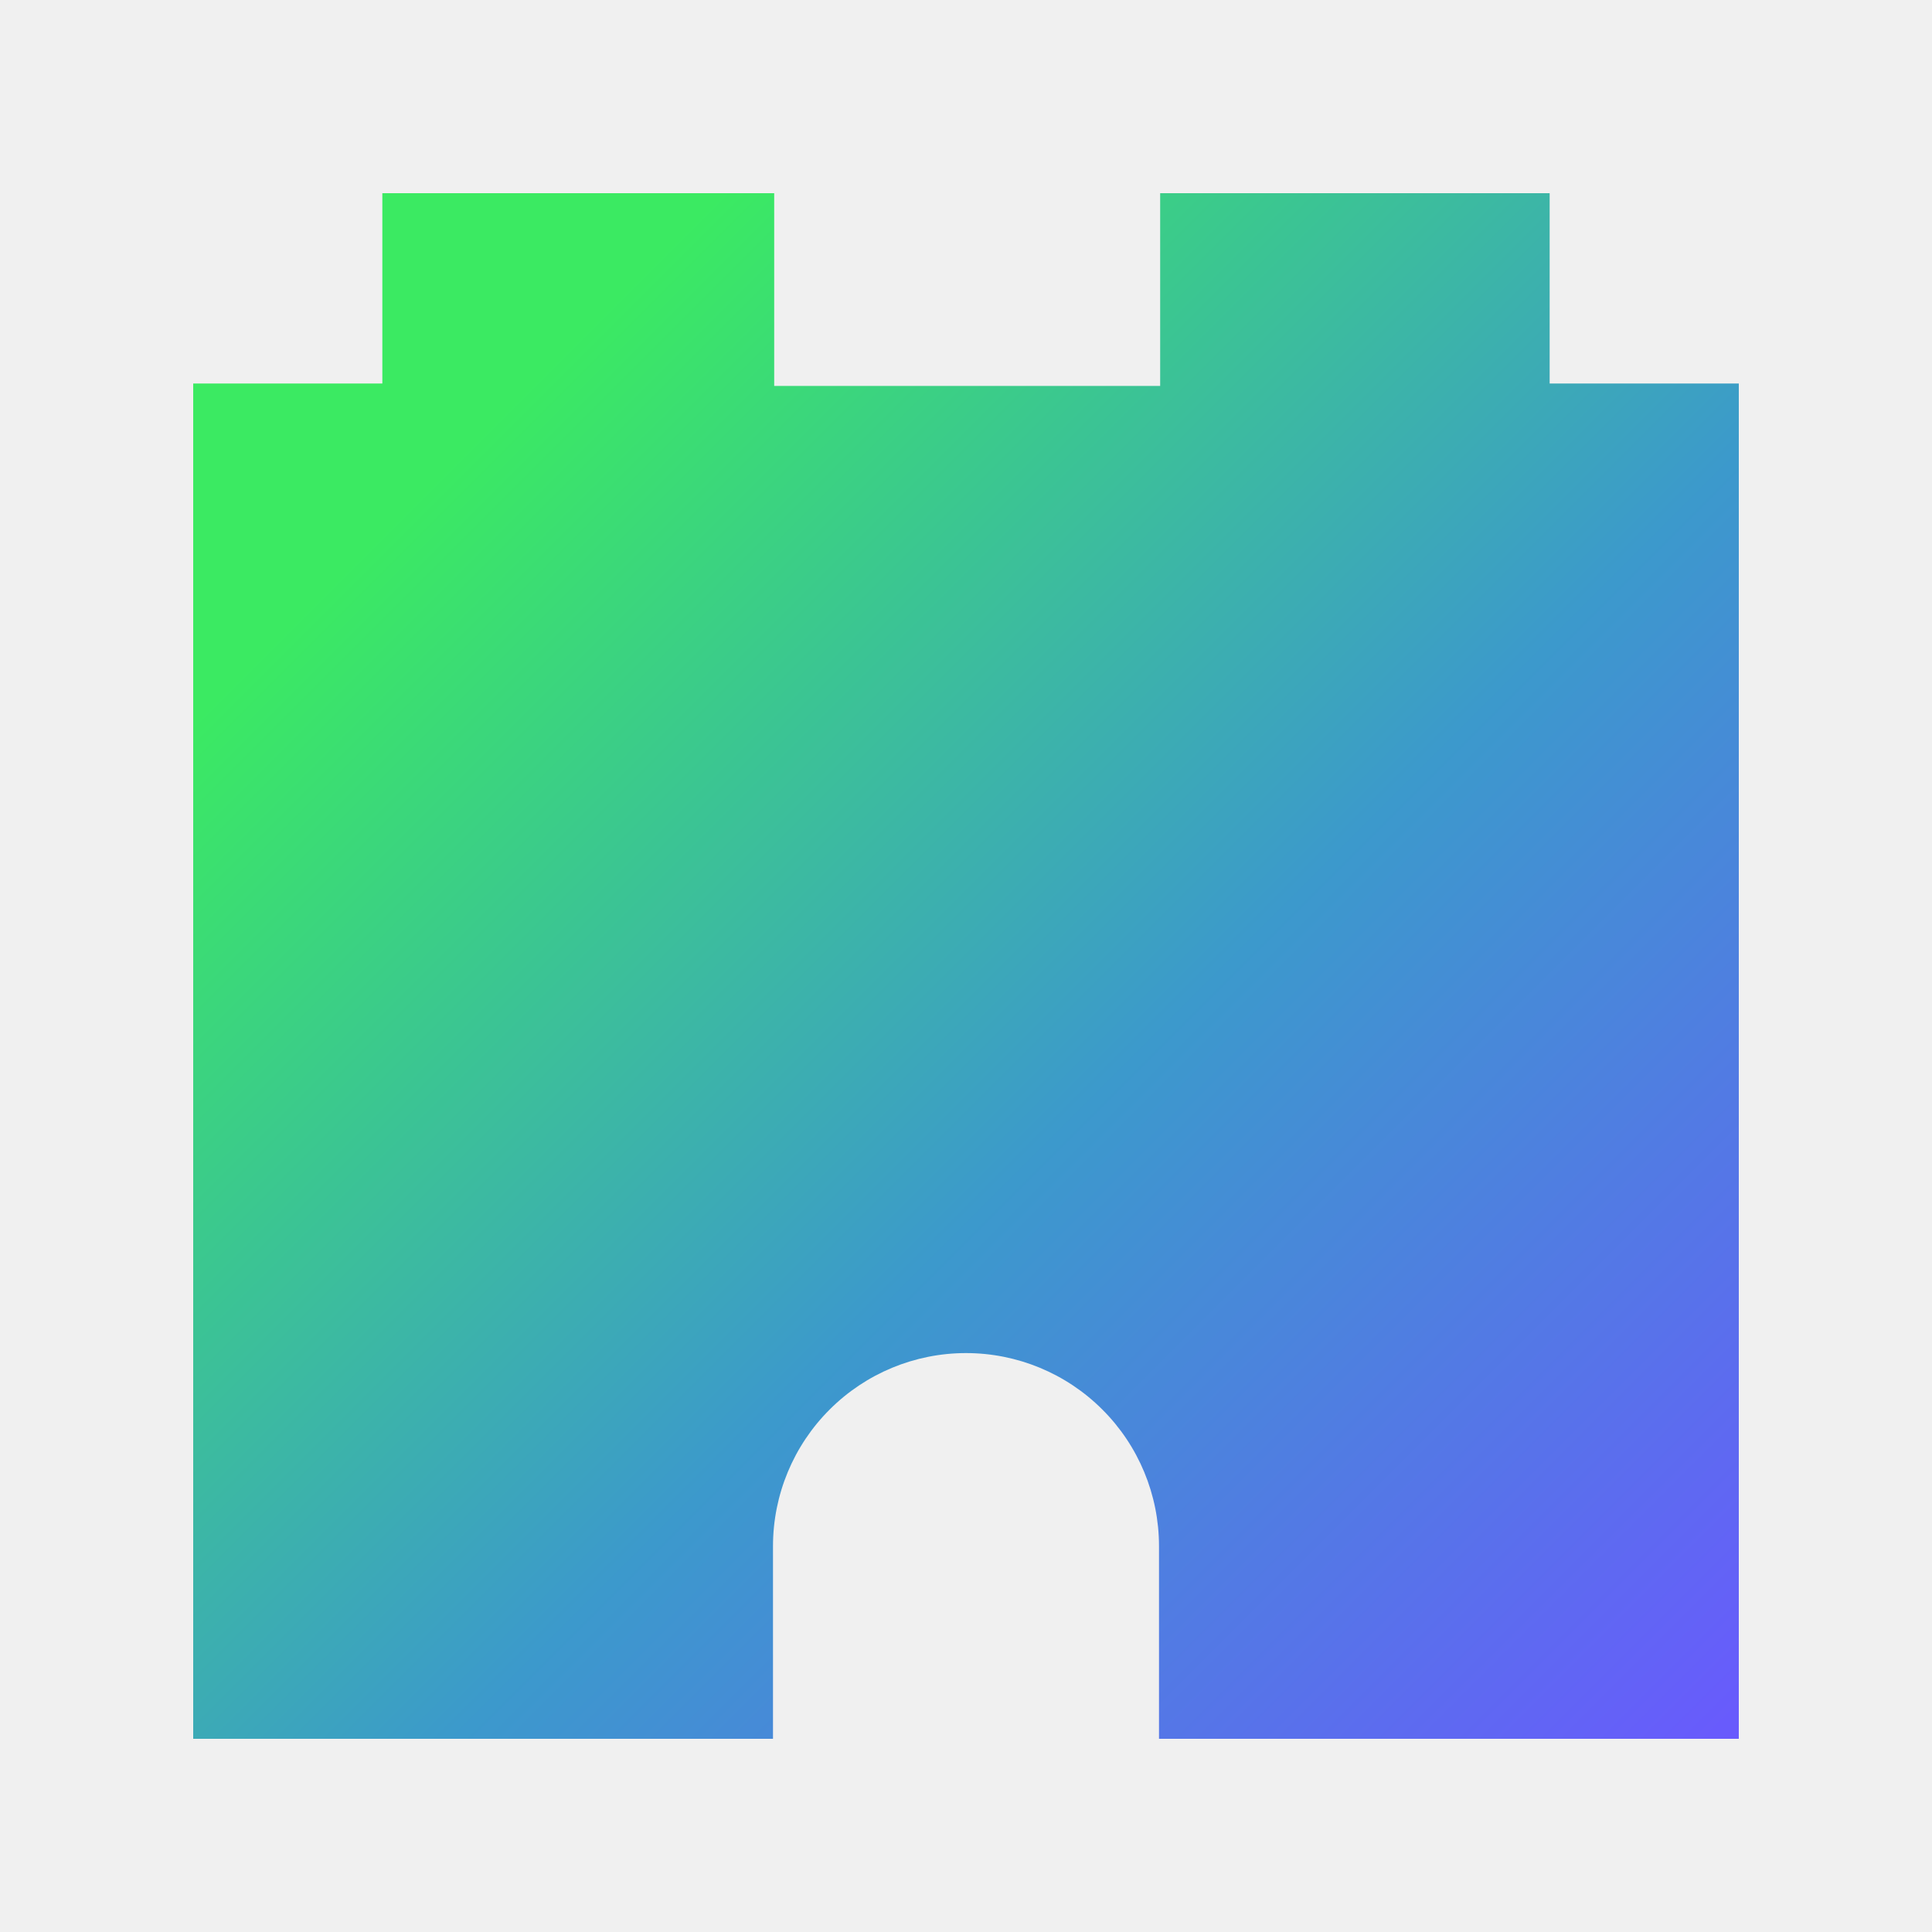
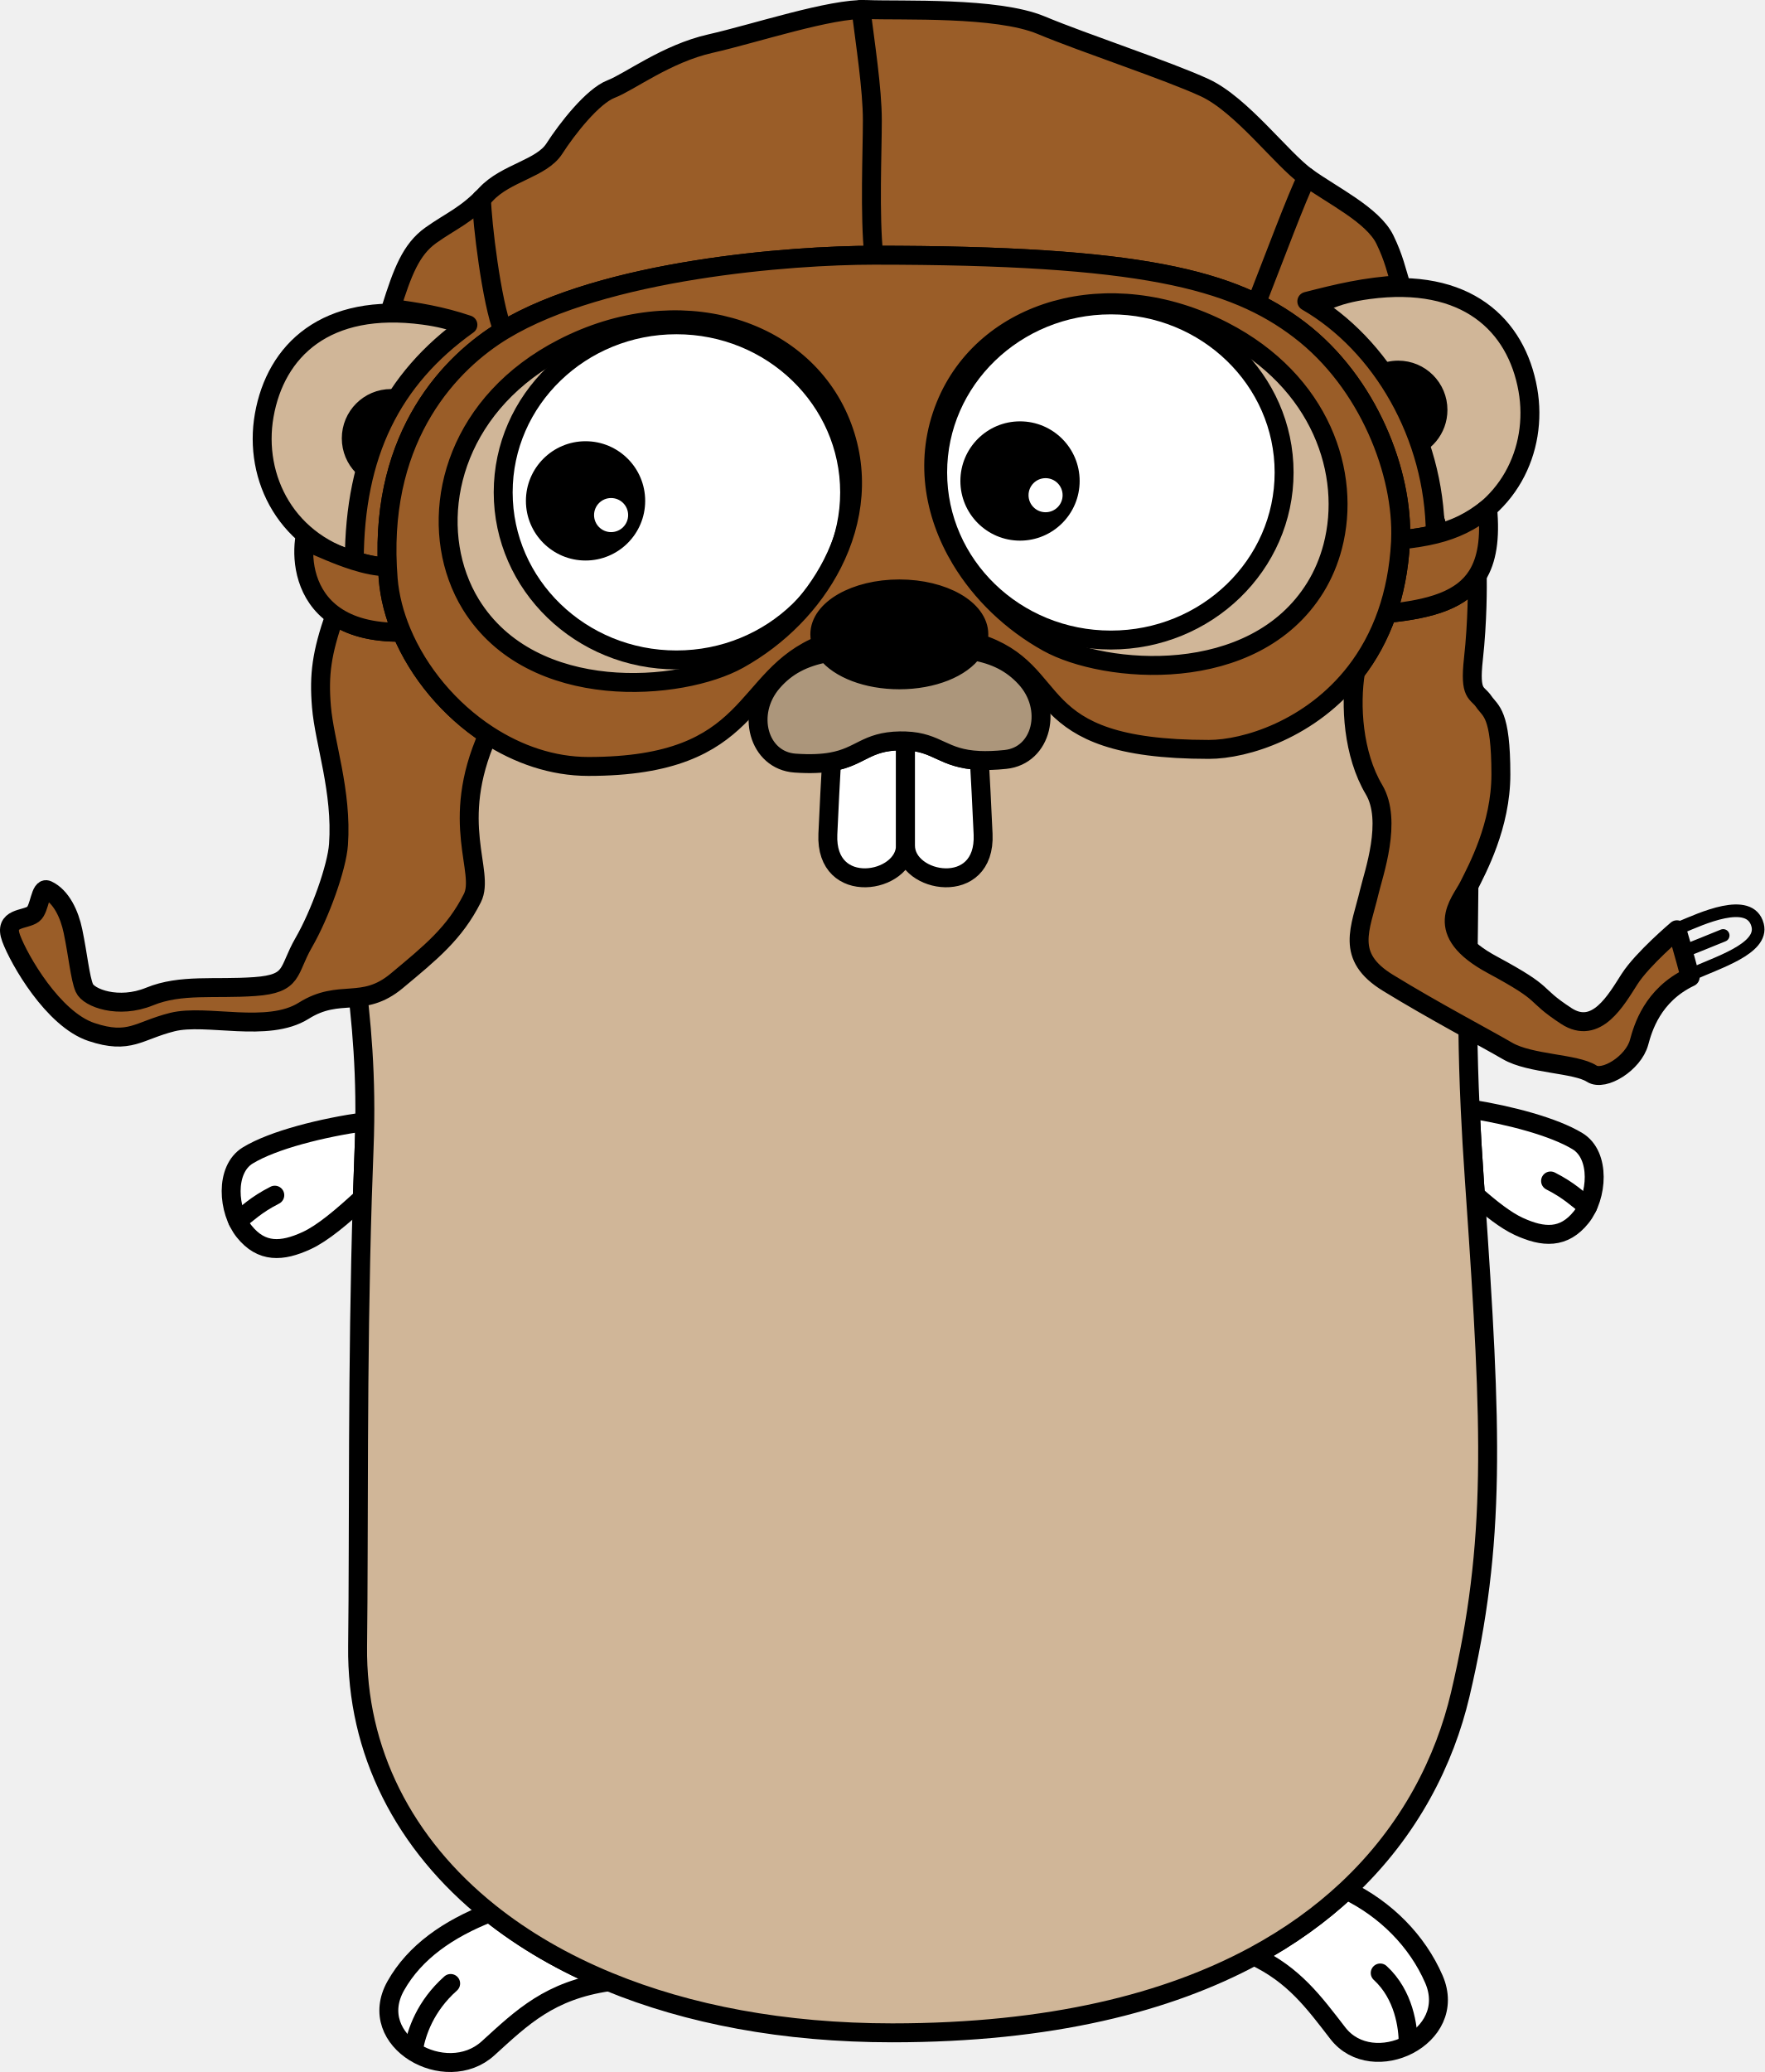
- <svg xmlns="http://www.w3.org/2000/svg" width="40" height="40" viewBox="0 0 40 40" fill="none">
-   <path d="M32.084 7.94V4H24.02V7.99H16.029V4H7.916V7.94H4V36H16.004V32.005C16.006 30.946 16.427 29.931 17.177 29.183C17.926 28.434 18.941 28.014 20 28.014C21.059 28.014 22.074 28.434 22.823 29.183C23.573 29.931 23.994 30.946 23.996 32.005V36H36V7.94H32.084Z" fill="url(#paint0_linear)" />
-   <defs>
-     <linearGradient id="paint0_linear" x1="2.942" y1="4.9" x2="37.777" y2="39.734" gradientUnits="userSpaceOnUse">
-       <stop offset="0.159" stop-color="#3BEA62" />
-       <stop offset="0.54" stop-color="#3C99CC" />
-       <stop offset="0.937" stop-color="#6B57FF" />
-     </linearGradient>
-   </defs>
+ <svg xmlns="http://www.w3.org/2000/svg" version="1.1" x="0px" y="0px" width="559.227px" height="656.565px" viewBox="0 0 559.227 656.565" enable-background="new 0 0 559.227 656.565" xml:space="preserve">
+   <g id="レイヤー_1">
+     <g>
+       <path fill="#FFFFFF" stroke="#000000" stroke-width="6" stroke-linecap="round" stroke-linejoin="round" stroke-miterlimit="10" d="    M115.612,355.432c-13.378,1.876-28.958,5.754-37.066,10.684c-7.337,4.463-6.374,17.6-1.154,24.099    c5.509,6.862,11.974,6.495,19.779,2.905c5.123-2.357,11.293-7.609,17.667-13.492c0.16-5.126,0.339-10.256,0.543-15.375    C115.502,361.214,115.577,358.278,115.612,355.432z" />
+       <path fill="#FFFFFF" stroke="#000000" stroke-width="6" stroke-linecap="round" stroke-linejoin="round" stroke-miterlimit="10" d="    M499.977,361.616c-7.5-4.56-21.389-8.217-34.018-10.226c0.316,6.816,0.751,14.31,1.339,22.763    c0.106,1.527,0.211,3.033,0.313,4.529c4.959,4.379,9.68,8.068,13.74,9.937c7.807,3.591,14.27,3.958,19.779-2.904    C506.351,379.216,507.314,366.077,499.977,361.616z" />
+       <path fill="#FFFFFF" stroke="#000000" stroke-width="6" stroke-linecap="round" stroke-linejoin="round" stroke-miterlimit="10" d="    M125.43,629.265c-9.854,17.521,15.9,31.951,29.25,19.801c10.908-9.928,19.518-18.348,38.256-21.098    c-14.35-5.906-27-13.281-37.752-21.871C142.067,611.226,131.448,618.566,125.43,629.265z" />
+       <path fill="#FFFFFF" stroke="#000000" stroke-width="6" stroke-linecap="round" stroke-linejoin="round" stroke-miterlimit="10" d="    M424.005,644.267c11.037,14.283,38.46,1.312,30.443-17.121c-5.267-12.111-15.218-22.156-27.677-28.195    c-8.158,7.618-17.849,14.689-29.308,20.867C410.143,625.823,416.355,634.367,424.005,644.267z" />
+       <path fill="none" stroke="#000000" stroke-width="6" stroke-linecap="round" stroke-linejoin="round" stroke-miterlimit="10" d="    M75.308,386.816c3.333-2.397,5.688-4.991,11.784-8.097" />
+       <path fill="none" stroke="#000000" stroke-width="6" stroke-linecap="round" stroke-linejoin="round" stroke-miterlimit="10" d="    M503.215,382.316c-3.333-2.397-5.688-4.991-11.783-8.097" />
+       <path fill="none" stroke="#000000" stroke-width="6" stroke-linecap="round" stroke-linejoin="round" stroke-miterlimit="10" d="    M131.13,648.991c0.9-4.951,3.6-13.275,11.7-20.476" />
+       <path fill="none" stroke="#000000" stroke-width="6" stroke-linecap="round" stroke-linejoin="round" stroke-miterlimit="10" d="    M446.31,647.382c-0.026-5.031-1.304-15.266-8.866-22.195" />
+       <path fill="#D0B698" stroke="#000000" stroke-width="6" stroke-linecap="round" stroke-linejoin="round" stroke-miterlimit="10" d="    M111.331,138.898c0-6.969,5.641-12.618,12.6-12.618c4.081,0,7.697,1.951,10,4.964c5.569-9.111,12.283-16.97,19.913-23.729    c-3.78-3.658-9.922-6.33-19.563-7.625c-31.05-4.174-46.917,11.166-50.542,31.725c-3.498,19.838,7.171,41.143,31.004,46.682    c2.46-9.685,5.474-18.569,8.95-26.793C116.845,151.375,111.331,145.786,111.331,138.898z" />
+       <path d="M123.931,126.28c-6.959,0-12.6,5.649-12.6,12.618c0,6.888,5.514,12.477,12.362,12.605    c2.479-5.866,5.191-11.399,8.112-16.638c0.687-1.231,1.4-2.434,2.126-3.622C131.628,128.231,128.011,126.28,123.931,126.28z" />
+       <path fill="#D0B698" stroke="#000000" stroke-width="6" stroke-linecap="round" stroke-linejoin="round" stroke-miterlimit="10" d="    M484.238,123.515c-3.625-20.56-19.492-35.899-50.541-31.725c-10.765,1.447-17.166,4.61-20.789,8.945    c6.867,5.93,13.257,12.745,19.272,20.518c0.292,0.377,0.57,0.758,0.857,1.136c2.296-3.095,5.963-5.109,10.108-5.109    c6.959,0,12.6,5.649,12.6,12.618c0,6.109-4.335,11.202-10.093,12.366c4.277,8.283,7.745,17.199,10.521,27.142    C477.937,162.855,487.59,142.516,484.238,123.515z" />
+       <path d="M455.746,129.898c0-6.969-5.641-12.618-12.6-12.618c-4.146,0-7.812,2.014-10.108,5.109    c4.815,6.345,9.007,12.886,12.615,19.875C451.411,141.1,455.746,136.007,455.746,129.898z" />
+       <path fill="#D0B698" stroke="#000000" stroke-width="6" stroke-linecap="round" stroke-linejoin="round" stroke-miterlimit="10" d="    M433.038,122.389c-0.287-0.378-0.565-0.759-0.857-1.136c-6.016-7.773-12.405-14.588-19.272-20.518    c-29.797-25.728-68.582-34.79-124.728-33.123c-48.682,1.447-100.473,9.906-134.337,39.903    c-7.63,6.758-14.343,14.617-19.913,23.729c-0.726,1.188-1.439,2.391-2.126,3.622c-2.921,5.239-5.633,10.771-8.112,16.638    c-3.476,8.224-6.49,17.108-8.95,26.793c-4.767,18.77-7.463,40.533-7.462,66.257c0.002,45.133,8.866,67.528,8.332,110.879    c-0.035,2.846-0.11,5.782-0.231,8.821c-0.204,5.119-0.383,10.249-0.543,15.375c-1.653,53.107-1.062,105.862-1.499,142.036    c-0.401,33.204,14.646,62.704,41.845,84.433c10.752,8.59,23.402,15.965,37.752,21.871c25.113,10.337,55.418,16.186,89.844,16.186    c50.265,0,87.456-9.652,114.684-24.336c11.459-6.178,21.149-13.249,29.308-20.867c20.359-19.008,31.17-41.422,36.009-61.896    c11.47-48.523,9.966-84.08,4.831-158.371c-0.103-1.496-0.207-3.002-0.313-4.529c-0.588-8.453-1.022-15.947-1.339-22.763    c-1.733-37.343,0.064-54.317-0.479-96.937c-0.463-36.271-3.195-63.161-9.306-85.047c-2.776-9.942-6.244-18.858-10.521-27.142    C442.045,135.275,437.854,128.733,433.038,122.389z" />
+       <ellipse fill="#FFFFFF" stroke="#000000" stroke-width="6" stroke-linecap="round" stroke-linejoin="round" stroke-miterlimit="10" cx="214.38" cy="156.016" rx="54.9" ry="53.1" />
+       <circle cx="185.581" cy="158.715" r="18.9" />
+       <circle fill="#FFFFFF" cx="193.68" cy="163.215" r="5.4" />
+       <ellipse fill="#FFFFFF" stroke="#000000" stroke-width="6" stroke-linecap="round" stroke-linejoin="round" stroke-miterlimit="10" cx="352.081" cy="149.715" rx="54.9" ry="53.1" />
+       <circle cx="323.281" cy="152.416" r="18.9" />
+       <circle fill="#FFFFFF" cx="331.38" cy="156.916" r="5.4" />
+       <path fill="#FFFFFF" stroke="#000000" stroke-width="6" stroke-linecap="round" stroke-linejoin="round" stroke-miterlimit="10" d="    M285.228,234.764c-10.784,0.188-12.401,4.999-21.685,6.657c-0.328,5.727-0.745,13.566-1.163,22.896c-0.9,20.1,24.6,15.6,24.6,3.6    c0-9.129,0-25.714,0-33.132C286.42,234.764,285.843,234.753,285.228,234.764z" />
+       <path fill="#FFFFFF" stroke="#000000" stroke-width="6" stroke-linecap="round" stroke-linejoin="round" stroke-miterlimit="10" d="    M286.98,267.916c0,12,25.5,16.5,24.6-3.6c-0.429-9.582-0.857-17.59-1.189-23.353c-11.689-0.533-13.115-5.813-23.411-6.179    C286.98,242.201,286.98,258.786,286.98,267.916z" />
+       <path fill="#AC967B" stroke="#000000" stroke-width="6" stroke-linecap="round" stroke-linejoin="round" stroke-miterlimit="10" d="    M324.934,214.718c-4.354-4.685-9.521-7.238-16.425-8.471c-3.664,5.366-12.791,9.169-23.479,9.169    c-10.278,0-19.112-3.518-23.034-8.56c-7.391,1.417-12.753,4.185-17.15,9.26c-8.627,9.959-4.437,24.891,7.156,25.695    c4.957,0.344,8.624,0.131,11.541-0.391c9.284-1.658,10.901-6.469,21.685-6.657c0.615-0.01,1.192,0,1.752,0.02    c10.295,0.366,11.721,5.646,23.411,6.179c2.312,0.105,5.024,0.026,8.289-0.316C330.238,239.438,333.904,224.37,324.934,214.718z" />
+       <path d="M285.03,215.416c10.688,0,19.814-3.803,23.479-9.169c1.107-1.622,1.722-3.385,1.722-5.231c0-7.953-11.281-14.4-25.2-14.4    c-13.917,0-25.2,6.447-25.2,14.4c0,2.08,0.778,4.054,2.166,5.84C265.918,211.897,274.752,215.416,285.03,215.416z" />
+     </g>
+   </g>
+   <g id="レイヤー_2">
+     <g>
+       <path fill="none" stroke="#000000" stroke-width="4" stroke-linecap="round" stroke-linejoin="round" stroke-miterlimit="10" d="    M534.104,301.255c3.262-1.237,9.787-3.938,12.037-4.837" />
+       <path fill="none" stroke="#000000" stroke-width="4" stroke-linecap="round" stroke-linejoin="round" stroke-miterlimit="10" d="    M532.979,293.718c5.764-2.363,21.654-9.915,24.074-0.562c1.951,7.537-13.1,11.927-20.699,15.525" />
+       <path fill="#9A5D28" stroke="#000000" stroke-width="6" stroke-linecap="round" stroke-linejoin="round" stroke-miterlimit="10" d="    M127.301,200.344c-9.688,0.129-16.489-2.016-21.206-5.297c-4.106,11.89-5.075,18.601-4.215,28.921    c0.937,11.242,6.6,26.849,5.4,43.65c-0.516,7.225-5.807,22.05-11.003,31.05c-5.197,9-2.947,13.05-15.547,13.95    s-23.4-0.9-33.3,3.15s-19.35,0.45-20.7-2.7c-1.35-3.15-2.003-10.305-3.6-18c-1.102-5.312-3.693-10.994-8.1-13.05    c-2.347-1.095-2.355,6.01-4.5,7.65c-2.55,1.95-9.493,0.9-6.997,7.65s13.296,25.65,25.446,29.7s14.85-0.45,25.65-3.15    c10.8-2.7,30.193,3.6,41.647-3.6c11.453-7.2,18.653-0.45,29.453-9.45c10.8-9,18.332-15.047,23.972-26.211    c4.237-8.386-7.535-23.715,4.919-51.753C142.457,224.926,132.646,213.1,127.301,200.344z" />
+       <path fill="#9A5D28" stroke="#000000" stroke-width="6" stroke-linecap="round" stroke-linejoin="round" stroke-miterlimit="10" d="    M531.479,294.618c0,0-10.871,9.182-15,15.6c-4.213,6.55-10.5,18-20.1,11.7c-11.344-7.444-4.852-6.211-23.4-16.2    c-19.5-10.5-10.199-19.5-7.5-24.9s10.199-19.152,10.205-35.399c0.006-19.652-3.293-19.973-5.406-23.101    c-2.123-3.144-4.592-1.856-3.299-13.5c1.342-12.088,1.275-23.245,1.221-26.454c-4.729,7.539-14.178,10.599-28.609,12.035    c-2.518,7.217-5.969,13.348-9.975,18.526c-1.711,10.397-0.807,26.077,5.863,37.292c5.871,9.869-0.123,26.583-1.5,32.4    c-2.77,11.693-7.801,20.4,5.893,28.8c14.721,9.031,30.707,17.4,37.908,21.6c7.199,4.2,21.6,3.9,26.699,7.2    c3.836,2.482,13.199-3.3,15-9.9c1.207-4.427,4.199-15,16.199-20.7C533.88,302.718,531.479,294.618,531.479,294.618z" />
+       <path fill="#9A5D28" stroke="#000000" stroke-width="6" stroke-linecap="round" stroke-linejoin="round" stroke-miterlimit="10" d="    M159.479,104.718c31.95-19.35,91.35-23.845,117.45-23.85c84.601-0.016,113.876,7.626,134.907,23.64    c21.906,16.681,32.93,45.5,32.066,66.578c4.094-0.425,7.695-0.987,11-1.805c-0.201-31.302-17.109-60.159-40.725-73.788    c9.926-2.544,18.246-4.586,29.779-5.29c-1.334-4.254-2.178-8.436-5.029-14.286c-3.807-7.813-16.648-13.95-24.75-19.8    c-8.1-5.85-20.699-22.95-32.398-28.35c-11.701-5.4-37.801-13.95-51.836-19.8c-14.033-5.85-44.015-4.5-55.277-4.95    c-11.263-0.45-35.538,7.65-49.488,10.8c-13.95,3.15-25.65,12.15-31.5,14.4s-13.95,12.6-18,18.9c-4.05,6.3-15.3,7.65-21.6,14.4    s-11.25,8.55-17.55,13.05c-6.3,4.5-9,11.7-12.6,23.162c8.43,1.108,16.011,2.354,24.369,5.188    c-24.188,17.255-35.916,40.917-36.011,74.751c3.598,1.135,7.147,1.907,10.494,1.96    C120.719,137.599,142.932,114.74,159.479,104.718z" />
+       <path fill="#9A5D28" stroke="#000000" stroke-width="6" stroke-linecap="round" stroke-linejoin="round" stroke-miterlimit="10" d="    M123.03,183.468c-0.107-1.298-0.186-2.576-0.248-3.839c-3.347-0.053-6.896-0.825-10.494-1.96    c-5.322-1.679-10.753-4.161-15.808-6.351c-0.829,6.684,0.451,17.355,9.615,23.729c4.717,3.281,11.519,5.426,21.206,5.297    C124.982,194.812,123.493,189.107,123.03,183.468z" />
+       <path fill="#9A5D28" stroke="#000000" stroke-width="6" stroke-linecap="round" stroke-linejoin="round" stroke-miterlimit="10" d="    M471.485,161.096c-5.285,4.22-10.41,6.657-16.582,8.185c-3.305,0.818-6.906,1.379-11,1.805c-0.01,0.227-0.012,0.458-0.023,0.683    c-0.457,8.515-1.984,16.025-4.289,22.631c14.432-1.437,23.881-4.497,28.609-12.035    C471.282,177.447,472.362,170.628,471.485,161.096z" />
+       <path fill="none" stroke="#000000" stroke-width="6" stroke-linecap="round" stroke-linejoin="round" stroke-miterlimit="10" d="    M272.879,3c1.35,10.818,3.6,25.218,3.6,35.118s-0.9,30.15,0.45,42.75" />
+       <path fill="none" stroke="#000000" stroke-width="6" stroke-linecap="round" stroke-linejoin="round" stroke-miterlimit="10" d="    M152.619,63.019c0.111,7.291,3.192,32.953,6.792,41.741" />
+       <path fill="none" stroke="#000000" stroke-width="6" stroke-linecap="round" stroke-linejoin="round" stroke-miterlimit="10" d="    M414.179,56.118c-3.148,6.3-10.08,24.894-15.973,39.955" />
+       <path fill="none" d="M387.741,104.904c-36.486-18.777-75.744-6.753-88.07,23.643c-6.766,16.679-3.91,34.076,4.867,48.693    c6.455,10.75,16.109,20.001,27.527,26.342c17.92,9.953,65.289,14.186,84.822-17.435c2.449-3.965,4.291-8.358,5.506-13.003    C428.409,150.17,418.774,120.875,387.741,104.904z" />
+       <path fill="none" d="M178.381,110.304c-32.978,16.971-41.796,48.991-33.342,72.479c1.11,3.084,2.505,6.028,4.195,8.764    c19.534,31.621,66.903,27.388,84.823,17.435c12.806-7.112,23.4-17.88,29.741-30.326c6.999-13.738,8.813-29.522,2.654-44.709    C254.125,103.55,214.867,91.527,178.381,110.304z" />
+       <path fill="#9A5D28" stroke="#000000" stroke-width="6" stroke-linecap="round" stroke-linejoin="round" stroke-miterlimit="10" d="    M411.837,104.508c-21.031-16.014-50.307-23.656-134.907-23.64c-26.1,0.005-85.5,4.5-117.45,23.85    c-16.547,10.021-38.761,32.881-36.698,74.911c0.062,1.264,0.141,2.541,0.248,3.839c0.463,5.639,1.953,11.343,4.271,16.875    c5.345,12.756,15.156,24.583,27.32,32.509c9.516,6.201,20.472,10.015,31.858,10.015c53.41,0,48.034-28.337,73.998-38.623    c-0.418-1.038-0.647-2.118-0.647-3.229c0-7.953,11.282-14.4,25.2-14.4c13.919,0,25.2,6.447,25.2,14.4    c0,0.932-0.157,1.842-0.455,2.724c28.641,8.941,13.96,33.729,73.354,33.729c11.596,0,32.455-6.402,46.486-24.543    c4.006-5.178,7.457-11.309,9.975-18.526c2.305-6.606,3.832-14.116,4.289-22.631c0.012-0.225,0.014-0.456,0.023-0.683    C444.767,150.007,433.743,121.189,411.837,104.508z M263.798,178.656c-6.341,12.446-16.935,23.213-29.741,30.326    c-17.92,9.953-65.289,14.186-84.823-17.435c-1.69-2.736-3.085-5.679-4.195-8.764c-8.454-23.488,0.364-55.508,33.342-72.479    c36.486-18.777,75.743-6.754,88.071,23.643C272.611,149.134,270.797,164.918,263.798,178.656z M422.394,173.144    c-1.215,4.646-3.057,9.038-5.506,13.003c-19.533,31.621-66.902,27.388-84.822,17.435c-11.418-6.341-21.072-15.591-27.527-26.342    c-8.777-14.618-11.633-32.014-4.867-48.693c12.326-30.396,51.584-42.42,88.07-23.643    C418.774,120.875,428.409,150.17,422.394,173.144z" />
+     </g>
+   </g>
</svg>
